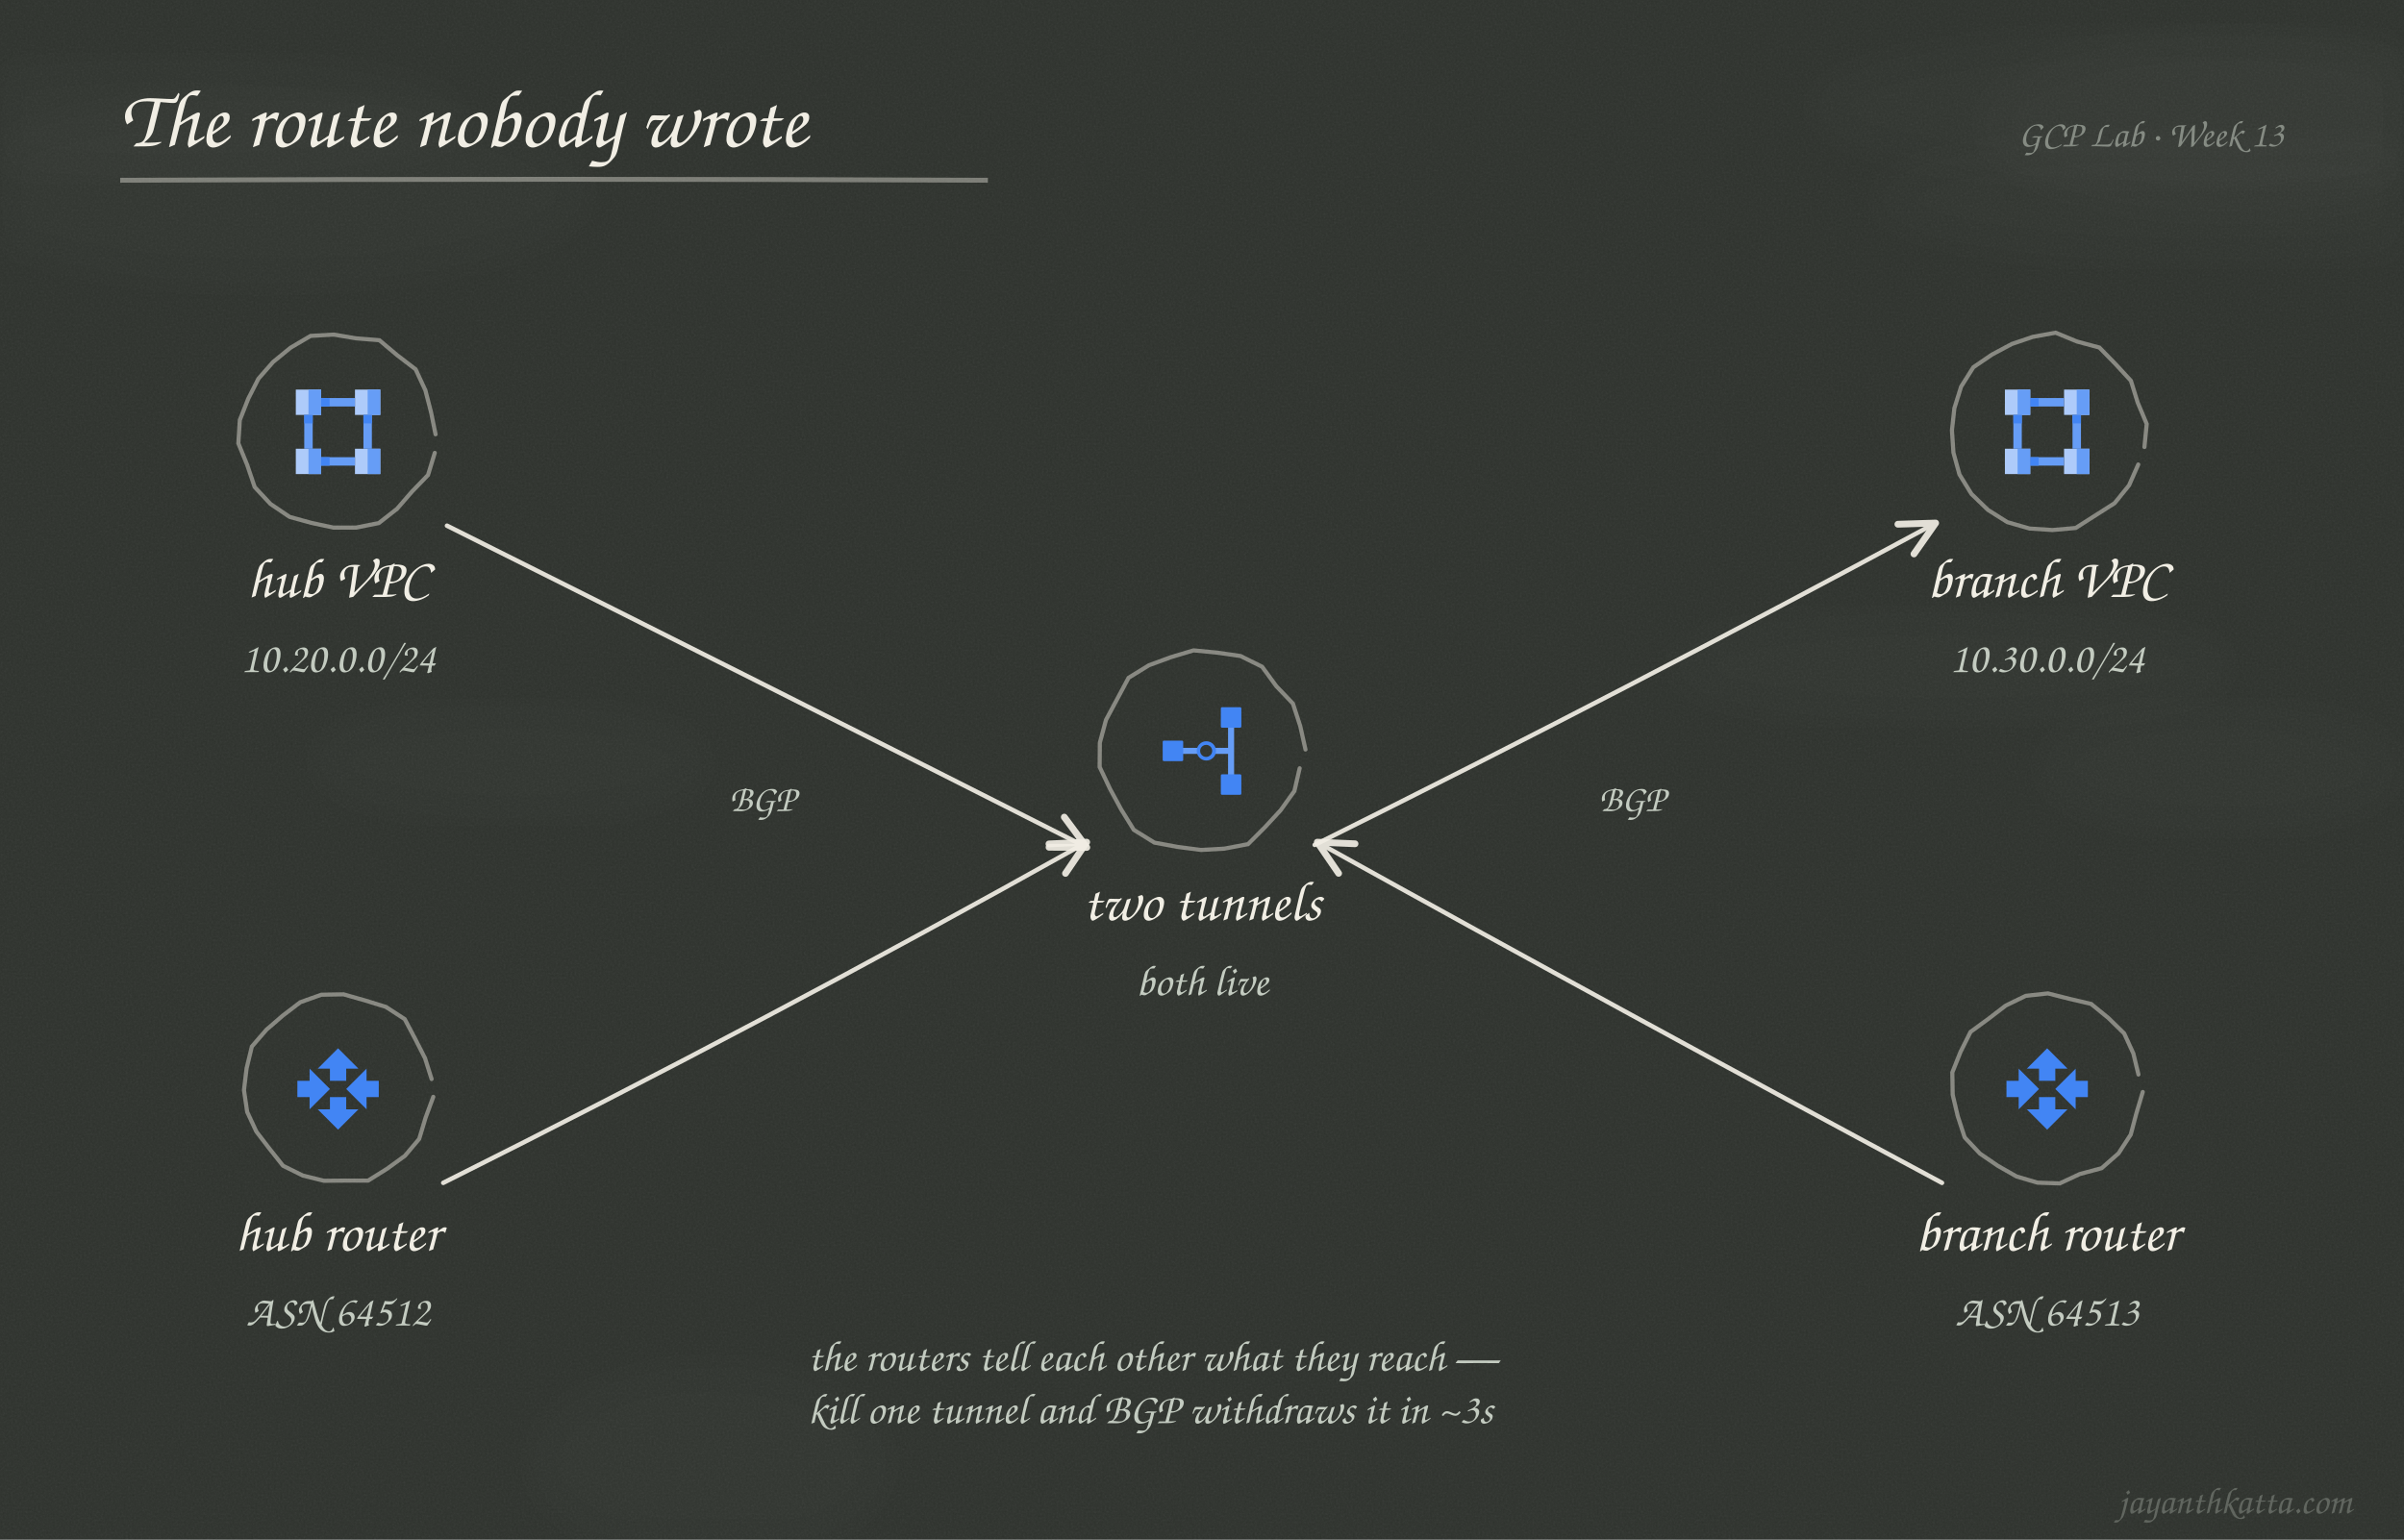
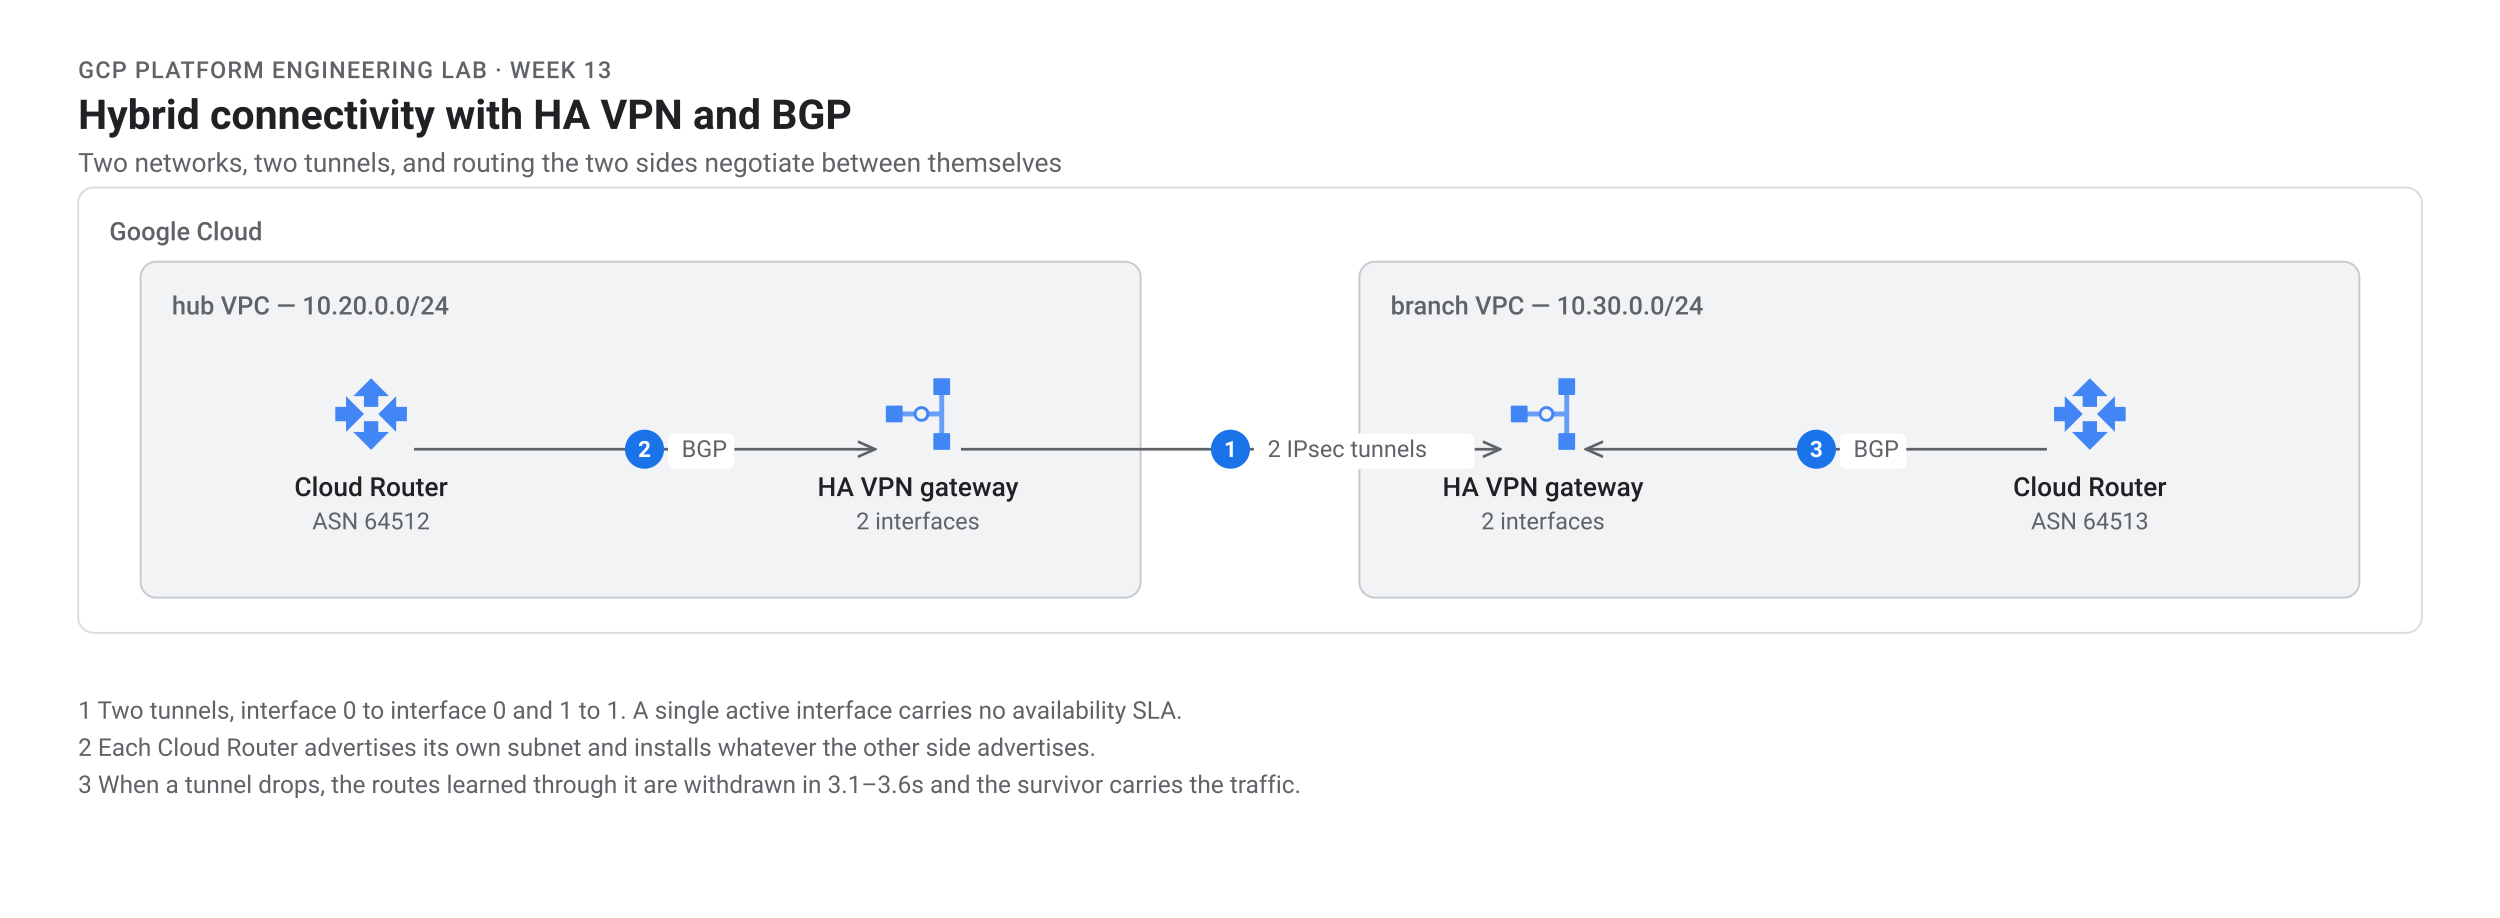
- <svg xmlns="http://www.w3.org/2000/svg" viewBox="0 0 1280 820" width="1280" height="820" role="img" aria-label="A hub VPC and a branch VPC joined by two HA VPN tunnels. A Cloud Router on each side runs BGP over the tunnels on different ASNs, so each VPC learns the other's subnet rather than being told it. When one tunnel drops, BGP withdraws the routes learned through it in about three seconds and the surviving tunnel carries the traffic.">
+ <svg xmlns="http://www.w3.org/2000/svg" viewBox="0 0 1280 470" width="1280" height="470" role="img">
  <defs>
-     <filter id="grain" x="0" y="0" width="100%" height="100%">
-       <feTurbulence type="fractalNoise" baseFrequency="0.9" numOctaves="4" seed="7" />
-       <feColorMatrix type="saturate" values="0" />
-       <feComponentTransfer>
-         <feFuncA type="linear" slope="0.07" />
-       </feComponentTransfer>
-     </filter>
-     <filter id="smudge">
-       <feGaussianBlur stdDeviation="9" />
-     </filter>
-     <marker id="nib" viewBox="0 0 12 12" refX="9" refY="6" markerWidth="10" markerHeight="10" orient="auto-start-reverse">
-       <path d="M1.5,1.5 L10.5,6 L1.5,10.5" fill="none" stroke="#f1eee4" stroke-width="1.8" stroke-linecap="round" stroke-linejoin="round" />
+     <marker id="ar" viewBox="0 0 10 10" refX="9" refY="5" markerWidth="7" markerHeight="7" orient="auto-start-reverse">
+       <path d="M0,1 L9,5 L0,9" fill="none" stroke="#5F6368" stroke-width="1.4" />
    </marker>
-     <style>
-     .hand { font-family: Caveat, 'Segoe Script', cursive; fill: #f1eee4; }
-     .h1 { font-size: 44px; } .h2 { font-size: 30px; }
-     .b { font-size: 23px; fill: #c3cbc0; } .s { font-size: 20px; fill: #c3cbc0; }
-   </style>
  </defs>
-   <rect width="1280" height="820" fill="#30342f" />
-   <rect width="1280" height="820" fill="#2b2f2b" opacity=".5" />
-   <ellipse cx="1039" cy="355" rx="147" ry="27" fill="#ffffff" opacity="0.016" filter="url(#smudge)" />
-   <ellipse cx="1175" cy="106" rx="174" ry="31" fill="#ffffff" opacity="0.016" filter="url(#smudge)" />
-   <ellipse cx="1182" cy="409" rx="93" ry="31" fill="#ffffff" opacity="0.016" filter="url(#smudge)" />
-   <ellipse cx="142" cy="102" rx="168" ry="46" fill="#ffffff" opacity="0.016" filter="url(#smudge)" />
-   <ellipse cx="378" cy="779" rx="92" ry="48" fill="#ffffff" opacity="0.016" filter="url(#smudge)" />
-   <ellipse cx="1167" cy="57" rx="200" ry="37" fill="#ffffff" opacity="0.016" filter="url(#smudge)" />
-   <ellipse cx="91" cy="63" rx="153" ry="29" fill="#ffffff" opacity="0.016" filter="url(#smudge)" />
-   <ellipse cx="1186" cy="66" rx="128" ry="44" fill="#ffffff" opacity="0.016" filter="url(#smudge)" />
-   <ellipse cx="272" cy="406" rx="102" ry="28" fill="#ffffff" opacity="0.016" filter="url(#smudge)" />
-   <rect width="1280" height="820" filter="url(#grain)" />
-   <text x="64" y="78" class="hand h1">The route nobody wrote</text>
-   <path d="M64,96 Q297,95 526,96" fill="none" stroke="#f1eee4" stroke-width="2.6" opacity=".4" />
-   <text x="1216" y="78" text-anchor="end" class="hand s" opacity=".55">GCP Lab · Week 13</text>
-   <path d="M231.5,241.2 L227.9,253.0 L219.3,261.9 L211.4,271.0 L201.7,278.6 L189.6,281.0 L177.5,281.0 L165.8,278.5 L154.2,275.3 L144.0,268.4 L135.6,259.4 L131.6,247.6 L126.9,236.1 L127.7,223.7 L132.2,212.3 L137.6,201.7 L145.4,192.8 L154.7,185.2 L165.4,178.9 L177.7,178.2 L189.6,180.2 L202.0,181.2 L211.5,189.2 L221.3,196.7 L226.5,207.9 L229.5,219.5 L231.9,231.3" fill="none" stroke="#f1eee4" stroke-width="2.2" stroke-linecap="round" opacity="0.45" />
-   <g transform="translate(153,203) scale(2.250)">
+   <rect width="1280" height="470" fill="#FFFFFF" />
+   <text x="40" y="40" font-family="'DM Sans','Google Sans',Roboto,-apple-system,'Helvetica Neue',Arial,sans-serif" font-size="12" font-weight="500" fill="#5F6368" letter-spacing="0.6">GCP PLATFORM ENGINEERING LAB · WEEK 13</text>
+   <text x="40" y="66" font-family="'DM Sans','Google Sans',Roboto,-apple-system,'Helvetica Neue',Arial,sans-serif" font-size="21" font-weight="600" fill="#202124">Hybrid connectivity with HA VPN and BGP</text>
+   <text x="40" y="88" font-family="'DM Sans','Google Sans',Roboto,-apple-system,'Helvetica Neue',Arial,sans-serif" font-size="13.5" fill="#5F6368">Two networks, two tunnels, and routing the two sides negotiate between themselves</text>
+   <rect x="40" y="96" width="1200" height="228" rx="8" fill="#FFFFFF" stroke="#DADCE0" stroke-width="1" />
+   <text x="56" y="123" font-family="'DM Sans','Google Sans',Roboto,-apple-system,'Helvetica Neue',Arial,sans-serif" font-size="13" font-weight="500" fill="#5F6368" text-anchor="start">Google Cloud</text>
+   <rect x="72" y="134" width="512" height="172" rx="8" fill="#F1F3F4" stroke="#C6CBD1" stroke-width="1" />
+   <text x="88" y="161" font-family="'DM Sans','Google Sans',Roboto,-apple-system,'Helvetica Neue',Arial,sans-serif" font-size="13" font-weight="500" fill="#5F6368" text-anchor="start">hub VPC — 10.20.0.0/24</text>
+   <rect x="696" y="134" width="512" height="172" rx="8" fill="#F1F3F4" stroke="#C6CBD1" stroke-width="1" />
+   <text x="712" y="161" font-family="'DM Sans','Google Sans',Roboto,-apple-system,'Helvetica Neue',Arial,sans-serif" font-size="13" font-weight="500" fill="#5F6368" text-anchor="start">branch VPC — 10.30.0.0/24</text>
+   <g transform="translate(448.0,190.0) scale(1.8333)">
    <defs>
-       <style>.i1cls-1{fill:#aecbfa;}.i1cls-2{fill:#669df6;}.i1cls-3{fill:#4285f4;}</style>
+       <style>.i1cls-1{fill:#669df6;}.i1cls-2{fill:#4285f4;}</style>
    </defs>
    <g data-name="Product Icons">
-       <rect class="i1cls-1" x="16" y="2" width="6" height="6" />
-       <rect class="i1cls-2" x="19" y="2" width="3" height="6" />
-       <rect class="i1cls-1" x="16" y="16" width="6" height="6" />
-       <rect class="i1cls-2" x="19" y="16" width="3" height="6" />
-       <rect class="i1cls-1" x="2" y="2" width="6" height="6" />
-       <rect class="i1cls-2" x="5" y="2" width="3" height="6" />
-       <rect class="i1cls-1" x="2" y="16" width="6" height="6" />
-       <rect class="i1cls-2" x="5" y="16" width="3" height="6" />
-       <rect class="i1cls-2" x="8" y="4" width="8" height="2" />
-       <rect class="i1cls-2" x="8" y="18" width="8" height="2" />
-       <rect class="i1cls-2" x="18" y="8" width="2" height="8" />
-       <rect class="i1cls-2" x="4" y="8" width="2" height="8" />
-       <rect class="i1cls-3" x="4" y="8" width="2" height="2" />
-       <rect class="i1cls-3" x="18" y="8" width="2" height="2" />
-       <rect class="i1cls-3" x="8" y="4" width="2" height="2" />
-       <rect class="i1cls-3" x="8" y="18" width="2" height="2" />
+       <g>
+         <rect class="i1cls-1" x="14.73" y="11.28" width="4.18" height="1.38" />
+         <rect class="i1cls-1" x="17.95" y="6.12" width="1.38" height="11.71" />
+         <rect class="i1cls-2" x="16.3" y="17.32" width="4.68" height="4.68" rx="0.28" />
+         <rect class="i1cls-2" x="16.3" y="2" width="4.68" height="4.68" rx="0.28" />
+         <rect class="i1cls-1" x="6.98" y="11.28" width="4.28" height="1.38" />
+         <rect class="i1cls-2" x="3.03" y="9.63" width="4.68" height="4.68" rx="0.28" />
+         <path class="i1cls-2" d="M13,14.17a2.2,2.2,0,1,1,2.2-2.2A2.19,2.19,0,0,1,13,14.17Zm0-3.57A1.38,1.38,0,1,0,14.33,12,1.37,1.37,0,0,0,13,10.6Z" />
+       </g>
    </g>
  </g>
-   <text x="180" y="318" text-anchor="middle" class="hand h2">hub VPC</text>
-   <text x="180" y="358" text-anchor="middle" class="hand b" fill="#f1eee4">10.20.0.0/24</text>
-   <path d="M230.7,584.2 L226.6,595.3 L223.2,606.6 L215.6,615.6 L206.1,622.5 L196.0,628.8 L184.0,628.8 L172.5,628.9 L161.2,626.1 L150.7,620.9 L143.4,611.7 L136.5,602.7 L131.6,592.2 L129.9,580.6 L131.3,569.0 L134.1,557.4 L141.9,548.4 L150.6,540.9 L159.9,533.8 L171.1,529.8 L182.9,529.6 L194.2,532.8 L205.5,536.3 L215.5,542.8 L221.1,553.4 L226.3,563.6 L229.8,574.7" fill="none" stroke="#f1eee4" stroke-width="2.2" stroke-linecap="round" opacity="0.45" />
-   <g transform="translate(154,554) scale(2.167)">
+   <text x="470" y="254" font-family="'DM Sans','Google Sans',Roboto,-apple-system,'Helvetica Neue',Arial,sans-serif" font-size="13.5" font-weight="500" fill="#202124" text-anchor="middle">HA VPN gateway</text>
+   <text x="470" y="271" font-family="'DM Sans','Google Sans',Roboto,-apple-system,'Helvetica Neue',Arial,sans-serif" font-size="12" font-weight="400" fill="#5F6368" text-anchor="middle">2 interfaces</text>
+   <g transform="translate(168.0,190.0) scale(1.8333)">
    <defs>
      <style>.i2cls-1{fill:#4285f4;}</style>
    </defs>
    <g data-name="Product Icons">
      <g>
        <g>
          <g data-name=" 24 router">
            <path class="i2cls-1" d="M19,14v3l-5-5,5-5v3h3v4ZM5,10H2v4H5v3l5-5L5,7Zm9,7V14H10v3H7l5,5,5-5ZM14,7v3H10V7H7l5-5,5,5Z" />
          </g>
        </g>
      </g>
    </g>
  </g>
-   <text x="180" y="666" text-anchor="middle" class="hand h2">hub router</text>
-   <text x="180" y="706" text-anchor="middle" class="hand b" fill="#a6d2ae">ASN 64512</text>
-   <path d="M692.0,409.2 L689.2,421.3 L681.9,431.5 L673.6,440.5 L664.5,449.6 L651.9,452.0 L639.5,452.7 L627.2,451.1 L614.7,448.8 L603.7,442.0 L596.9,431.0 L591.0,420.1 L585.5,408.5 L585.6,395.6 L588.9,383.4 L594.8,372.4 L600.9,361.0 L611.8,354.3 L623.5,350.0 L635.5,346.4 L648.0,347.6 L660.5,349.4 L672.0,355.1 L679.6,365.5 L688.4,374.7 L692.3,386.7 L695.1,399.2" fill="none" stroke="#f1eee4" stroke-width="2.2" stroke-linecap="round" opacity="0.45" />
-   <g transform="translate(612,372) scale(2.333)">
+   <text x="190" y="254" font-family="'DM Sans','Google Sans',Roboto,-apple-system,'Helvetica Neue',Arial,sans-serif" font-size="13.5" font-weight="500" fill="#202124" text-anchor="middle">Cloud Router</text>
+   <text x="190" y="271" font-family="'DM Sans','Google Sans',Roboto,-apple-system,'Helvetica Neue',Arial,sans-serif" font-size="12" font-weight="400" fill="#5F6368" text-anchor="middle">ASN 64512</text>
+   <g transform="translate(768.0,190.0) scale(1.8333)">
    <defs>
      <style>.i3cls-1{fill:#669df6;}.i3cls-2{fill:#4285f4;}</style>
    </defs>
    <g data-name="Product Icons">
      <g>
        <rect class="i3cls-1" x="14.73" y="11.28" width="4.18" height="1.38" />
        <rect class="i3cls-1" x="17.95" y="6.12" width="1.38" height="11.71" />
        <rect class="i3cls-2" x="16.3" y="17.32" width="4.68" height="4.68" rx="0.28" />
        <rect class="i3cls-2" x="16.3" y="2" width="4.68" height="4.68" rx="0.28" />
        <rect class="i3cls-1" x="6.98" y="11.28" width="4.28" height="1.38" />
        <rect class="i3cls-2" x="3.03" y="9.63" width="4.68" height="4.68" rx="0.28" />
        <path class="i3cls-2" d="M13,14.17a2.2,2.2,0,1,1,2.2-2.2A2.19,2.19,0,0,1,13,14.17Zm0-3.57A1.38,1.38,0,1,0,14.33,12,1.37,1.37,0,0,0,13,10.6Z" />
      </g>
    </g>
  </g>
-   <text x="640" y="490" text-anchor="middle" class="hand h2">two tunnels</text>
-   <text x="640" y="530" text-anchor="middle" class="hand b" fill="#a6d2ae">both live</text>
-   <path d="M1140.9,581.6 L1137.5,593.0 L1134.5,604.3 L1128.0,614.3 L1119.0,622.2 L1107.4,625.3 L1096.7,630.3 L1084.9,629.9 L1073.7,626.6 L1063.7,620.9 L1054.2,614.4 L1046.1,605.8 L1042.4,594.5 L1039.7,583.1 L1039.5,571.2 L1043.9,560.2 L1049.2,549.6 L1058.8,542.6 L1067.9,535.6 L1078.6,530.4 L1090.4,529.1 L1101.9,532.0 L1113.4,534.7 L1122.6,542.2 L1131.0,550.4 L1135.9,561.1 L1138.6,572.3" fill="none" stroke="#f1eee4" stroke-width="2.2" stroke-linecap="round" opacity="0.45" />
-   <g transform="translate(1064,554) scale(2.167)">
+   <text x="790" y="254" font-family="'DM Sans','Google Sans',Roboto,-apple-system,'Helvetica Neue',Arial,sans-serif" font-size="13.5" font-weight="500" fill="#202124" text-anchor="middle">HA VPN gateway</text>
+   <text x="790" y="271" font-family="'DM Sans','Google Sans',Roboto,-apple-system,'Helvetica Neue',Arial,sans-serif" font-size="12" font-weight="400" fill="#5F6368" text-anchor="middle">2 interfaces</text>
+   <g transform="translate(1048.0,190.0) scale(1.8333)">
    <defs>
      <style>.i4cls-1{fill:#4285f4;}</style>
    </defs>
    <g data-name="Product Icons">
      <g>
        <g>
          <g data-name=" 24 router">
            <path class="i4cls-1" d="M19,14v3l-5-5,5-5v3h3v4ZM5,10H2v4H5v3l5-5L5,7Zm9,7V14H10v3H7l5,5,5-5ZM14,7v3H10V7H7l5-5,5,5Z" />
          </g>
        </g>
      </g>
    </g>
  </g>
-   <text x="1090" y="666" text-anchor="middle" class="hand h2">branch router</text>
-   <text x="1090" y="706" text-anchor="middle" class="hand b" fill="#a6d2ae">ASN 64513</text>
-   <path d="M1138.5,247.4 L1133.6,258.5 L1125.9,268.0 L1115.7,274.5 L1105.2,281.2 L1092.8,282.3 L1080.6,281.5 L1068.8,278.1 L1058.5,271.6 L1049.7,263.1 L1043.3,252.7 L1040.1,241.1 L1039.3,229.2 L1040.6,217.4 L1044.2,205.9 L1050.7,195.6 L1060.7,188.8 L1071.2,183.2 L1082.4,179.4 L1094.5,177.2 L1105.9,181.9 L1117.8,185.1 L1126.4,193.9 L1134.6,202.8 L1138.2,214.4 L1143.0,225.8 L1141.8,238.1" fill="none" stroke="#f1eee4" stroke-width="2.2" stroke-linecap="round" opacity="0.45" />
-   <g transform="translate(1063,203) scale(2.250)">
-     <defs>
-       <style>.i5cls-1{fill:#aecbfa;}.i5cls-2{fill:#669df6;}.i5cls-3{fill:#4285f4;}</style>
-     </defs>
-     <g data-name="Product Icons">
-       <rect class="i5cls-1" x="16" y="2" width="6" height="6" />
-       <rect class="i5cls-2" x="19" y="2" width="3" height="6" />
-       <rect class="i5cls-1" x="16" y="16" width="6" height="6" />
-       <rect class="i5cls-2" x="19" y="16" width="3" height="6" />
-       <rect class="i5cls-1" x="2" y="2" width="6" height="6" />
-       <rect class="i5cls-2" x="5" y="2" width="3" height="6" />
-       <rect class="i5cls-1" x="2" y="16" width="6" height="6" />
-       <rect class="i5cls-2" x="5" y="16" width="3" height="6" />
-       <rect class="i5cls-2" x="8" y="4" width="8" height="2" />
-       <rect class="i5cls-2" x="8" y="18" width="8" height="2" />
-       <rect class="i5cls-2" x="18" y="8" width="2" height="8" />
-       <rect class="i5cls-2" x="4" y="8" width="2" height="8" />
-       <rect class="i5cls-3" x="4" y="8" width="2" height="2" />
-       <rect class="i5cls-3" x="18" y="8" width="2" height="2" />
-       <rect class="i5cls-3" x="8" y="4" width="2" height="2" />
-       <rect class="i5cls-3" x="8" y="18" width="2" height="2" />
-     </g>
-   </g>
-   <text x="1090" y="318" text-anchor="middle" class="hand h2">branch VPC</text>
-   <text x="1090" y="358" text-anchor="middle" class="hand b" fill="#f1eee4">10.30.0.0/24</text>
-   <path d="M238,280 Q408,365 576,450" fill="none" stroke="#f1eee4" stroke-width="2.4" stroke-linecap="round" opacity="0.92" marker-end="url(#nib)" />
-   <path d="M700,450 Q867,367 1028,280" fill="none" stroke="#f1eee4" stroke-width="2.4" stroke-linecap="round" opacity="0.92" marker-end="url(#nib)" />
-   <path d="M236,630 Q410,543 576,450" fill="none" stroke="#f1eee4" stroke-width="2.4" stroke-linecap="round" opacity="0.92" marker-end="url(#nib)" />
-   <text x="406" y="432" text-anchor="middle" class="hand s alabel">BGP</text>
-   <path d="M1034,630 Q868,541 704,450" fill="none" stroke="#f1eee4" stroke-width="2.4" stroke-linecap="round" opacity="0.92" marker-end="url(#nib)" />
-   <text x="869" y="432" text-anchor="middle" class="hand s alabel">BGP</text>
-   <text x="430" y="730" text-anchor="start" class="hand b" fill="#a6d2ae">the routers tell each other what they reach —</text>
-   <text x="430" y="758" text-anchor="start" class="hand b" fill="#f1eee4">kill one tunnel and BGP withdraws it in ~3s</text>
-   <text x="1252" y="806" text-anchor="end" class="hand s" opacity=".32">jayanthkatta.com</text>
+   <text x="1070" y="254" font-family="'DM Sans','Google Sans',Roboto,-apple-system,'Helvetica Neue',Arial,sans-serif" font-size="13.5" font-weight="500" fill="#202124" text-anchor="middle">Cloud Router</text>
+   <text x="1070" y="271" font-family="'DM Sans','Google Sans',Roboto,-apple-system,'Helvetica Neue',Arial,sans-serif" font-size="12" font-weight="400" fill="#5F6368" text-anchor="middle">ASN 64513</text>
+   <path d="M492,230 L768,230" fill="none" stroke="#5F6368" stroke-width="1.4" stroke-linejoin="round" marker-end="url(#ar)" />
+   <rect x="642" y="222" width="113" height="18" rx="3" fill="#FFFFFF" />
+   <text x="649" y="234" font-family="'DM Sans','Google Sans',Roboto,-apple-system,'Helvetica Neue',Arial,sans-serif" font-size="12" font-weight="400" fill="#5F6368" text-anchor="start">2 IPsec tunnels</text>
+   <circle cx="630" cy="230" r="10" fill="#1A73E8" />
+   <text x="630" y="234" font-family="'DM Sans','Google Sans',Roboto,-apple-system,'Helvetica Neue',Arial,sans-serif" font-size="11.5" font-weight="600" fill="#FFFFFF" text-anchor="middle">1</text>
+   <path d="M212,230 L448,230" fill="none" stroke="#5F6368" stroke-width="1.4" stroke-linejoin="round" marker-end="url(#ar)" />
+   <rect x="342" y="222" width="34" height="18" rx="3" fill="#FFFFFF" />
+   <text x="349" y="234" font-family="'DM Sans','Google Sans',Roboto,-apple-system,'Helvetica Neue',Arial,sans-serif" font-size="12" font-weight="400" fill="#5F6368" text-anchor="start">BGP</text>
+   <circle cx="330" cy="230" r="10" fill="#1A73E8" />
+   <text x="330" y="234" font-family="'DM Sans','Google Sans',Roboto,-apple-system,'Helvetica Neue',Arial,sans-serif" font-size="11.5" font-weight="600" fill="#FFFFFF" text-anchor="middle">2</text>
+   <path d="M1048,230 L812,230" fill="none" stroke="#5F6368" stroke-width="1.4" stroke-linejoin="round" marker-end="url(#ar)" />
+   <rect x="942" y="222" width="34" height="18" rx="3" fill="#FFFFFF" />
+   <text x="949" y="234" font-family="'DM Sans','Google Sans',Roboto,-apple-system,'Helvetica Neue',Arial,sans-serif" font-size="12" font-weight="400" fill="#5F6368" text-anchor="start">BGP</text>
+   <circle cx="930" cy="230" r="10" fill="#1A73E8" />
+   <text x="930" y="234" font-family="'DM Sans','Google Sans',Roboto,-apple-system,'Helvetica Neue',Arial,sans-serif" font-size="11.5" font-weight="600" fill="#FFFFFF" text-anchor="middle">3</text>
+   <text x="40" y="368" font-family="'DM Sans','Google Sans',Roboto,-apple-system,'Helvetica Neue',Arial,sans-serif" font-size="12.5" font-weight="400" fill="#5F6368" text-anchor="start">1   Two tunnels, interface 0 to interface 0 and 1 to 1. A single active interface carries no availability SLA.</text>
+   <text x="40" y="387" font-family="'DM Sans','Google Sans',Roboto,-apple-system,'Helvetica Neue',Arial,sans-serif" font-size="12.5" font-weight="400" fill="#5F6368" text-anchor="start">2   Each Cloud Router advertises its own subnet and installs whatever the other side advertises.</text>
+   <text x="40" y="406" font-family="'DM Sans','Google Sans',Roboto,-apple-system,'Helvetica Neue',Arial,sans-serif" font-size="12.5" font-weight="400" fill="#5F6368" text-anchor="start">3   When a tunnel drops, the routes learned through it are withdrawn in 3.1–3.6s and the survivor carries the traffic.</text>
</svg>
